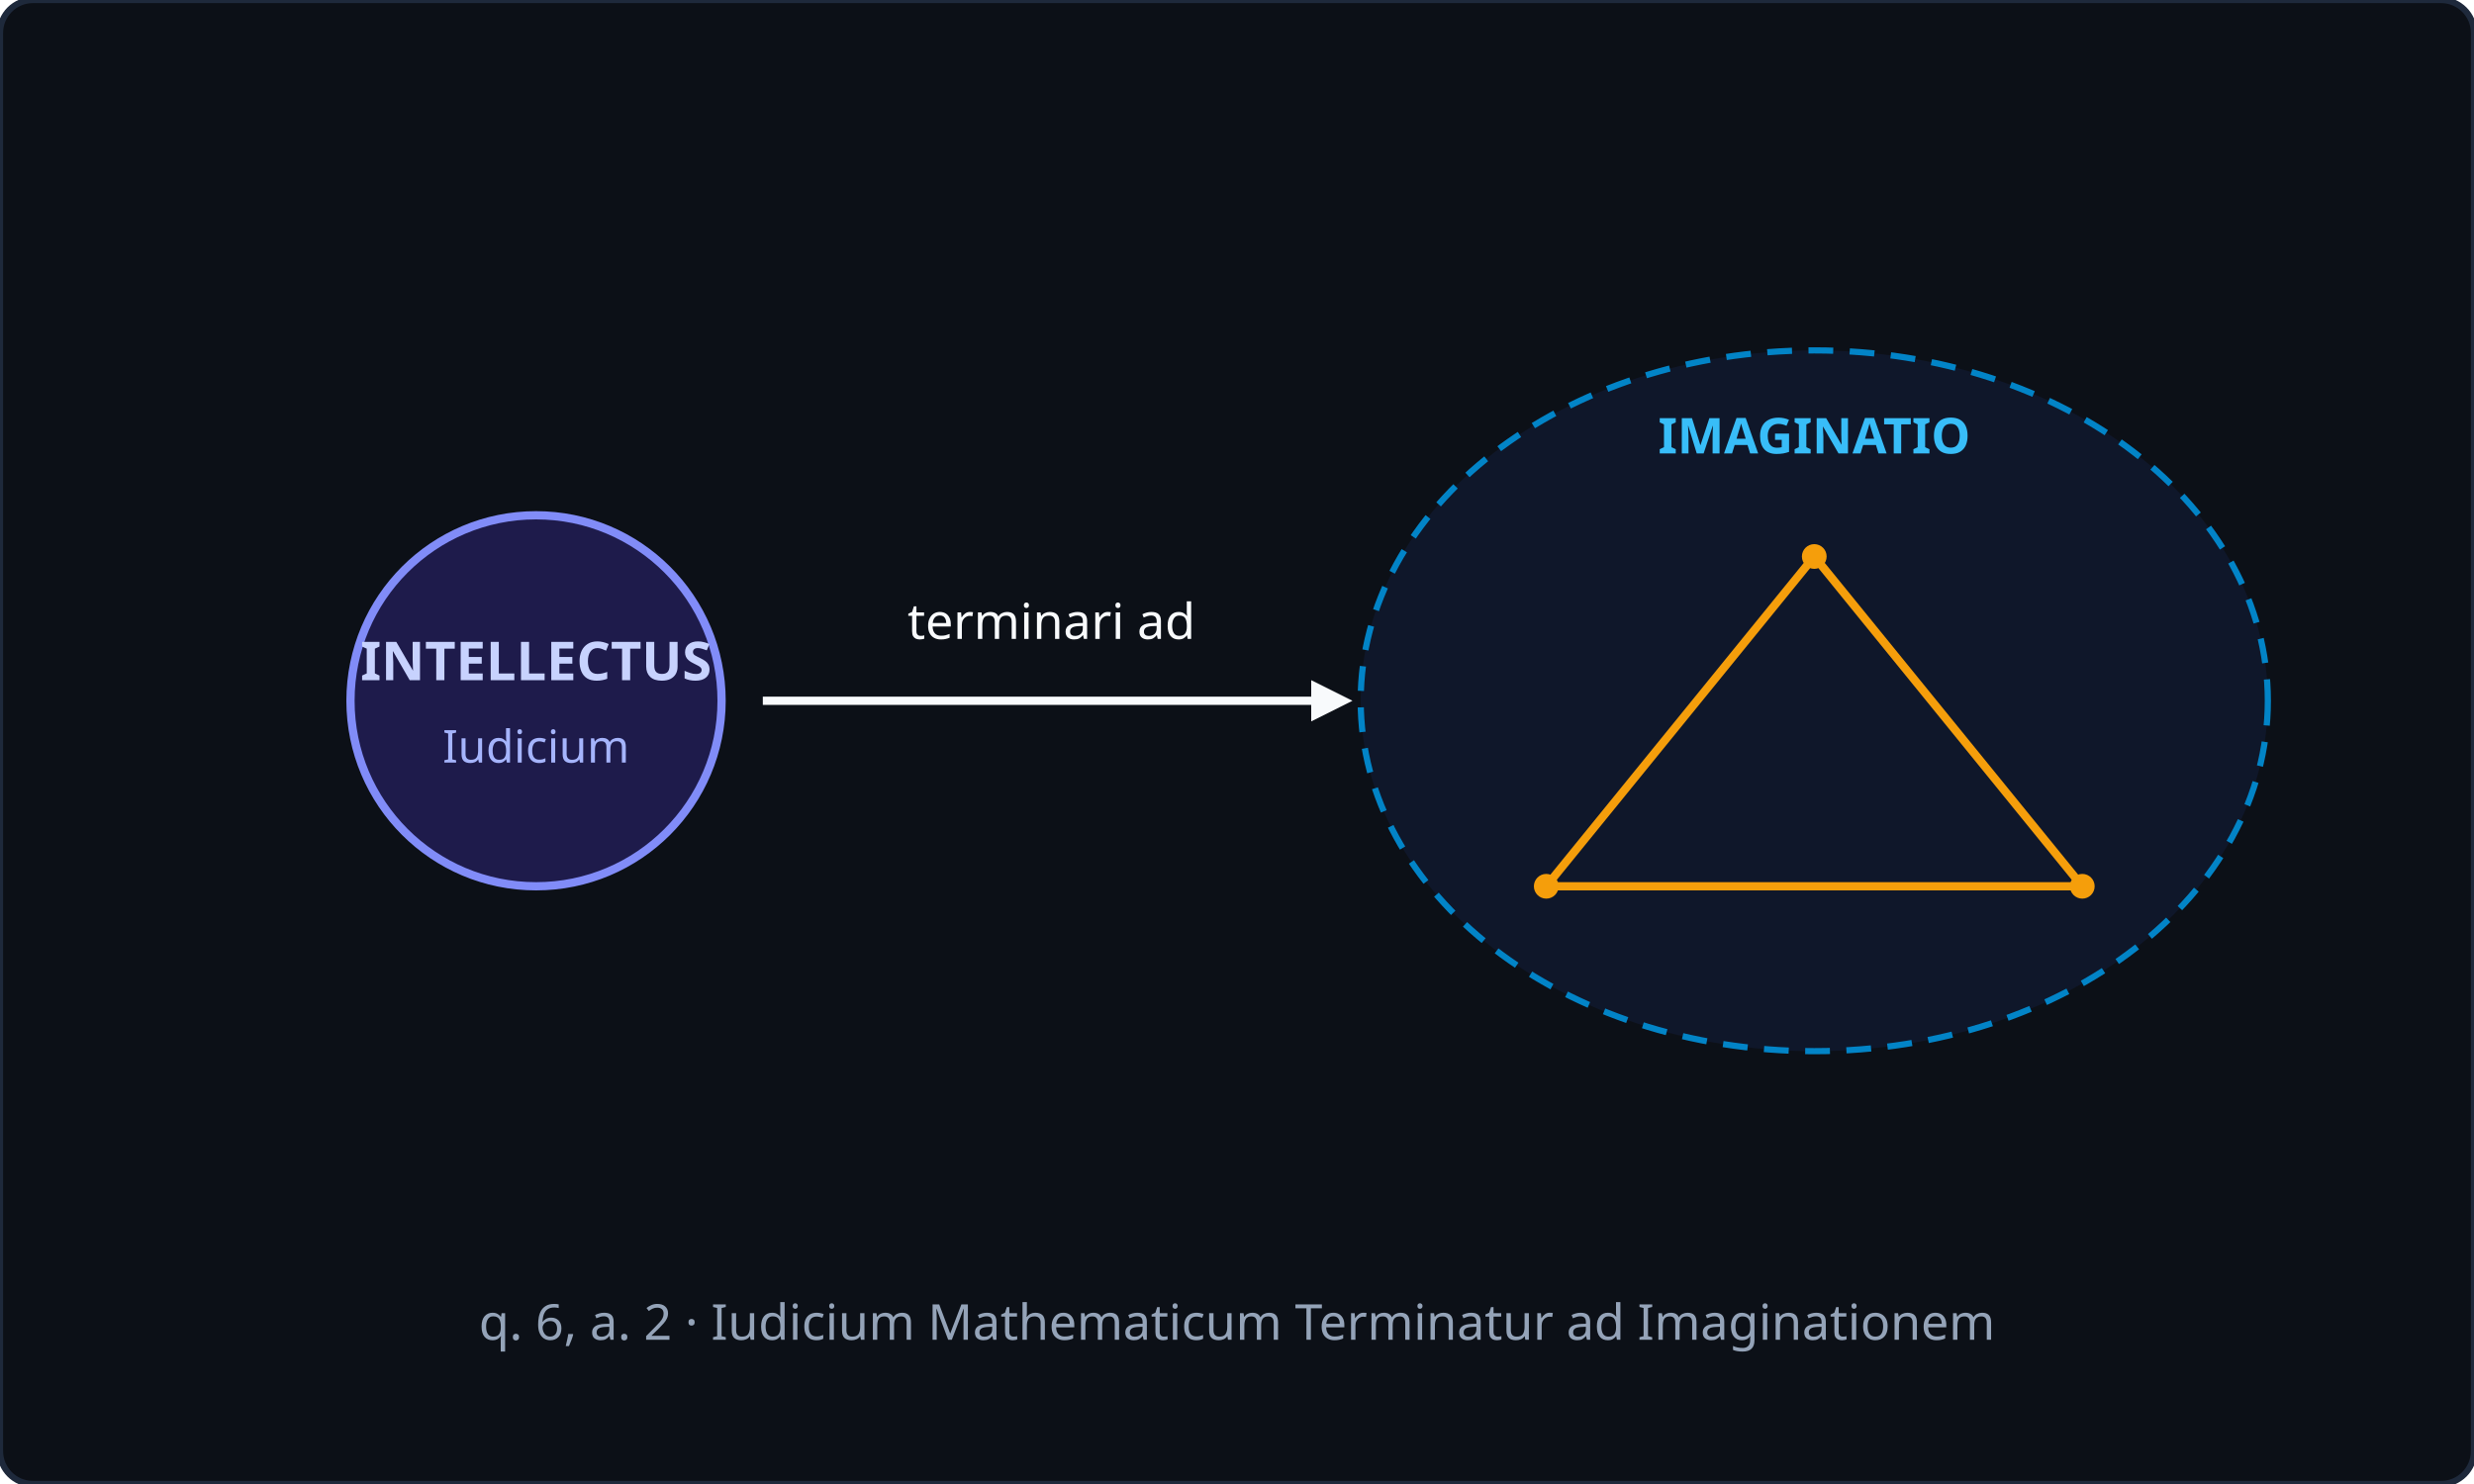
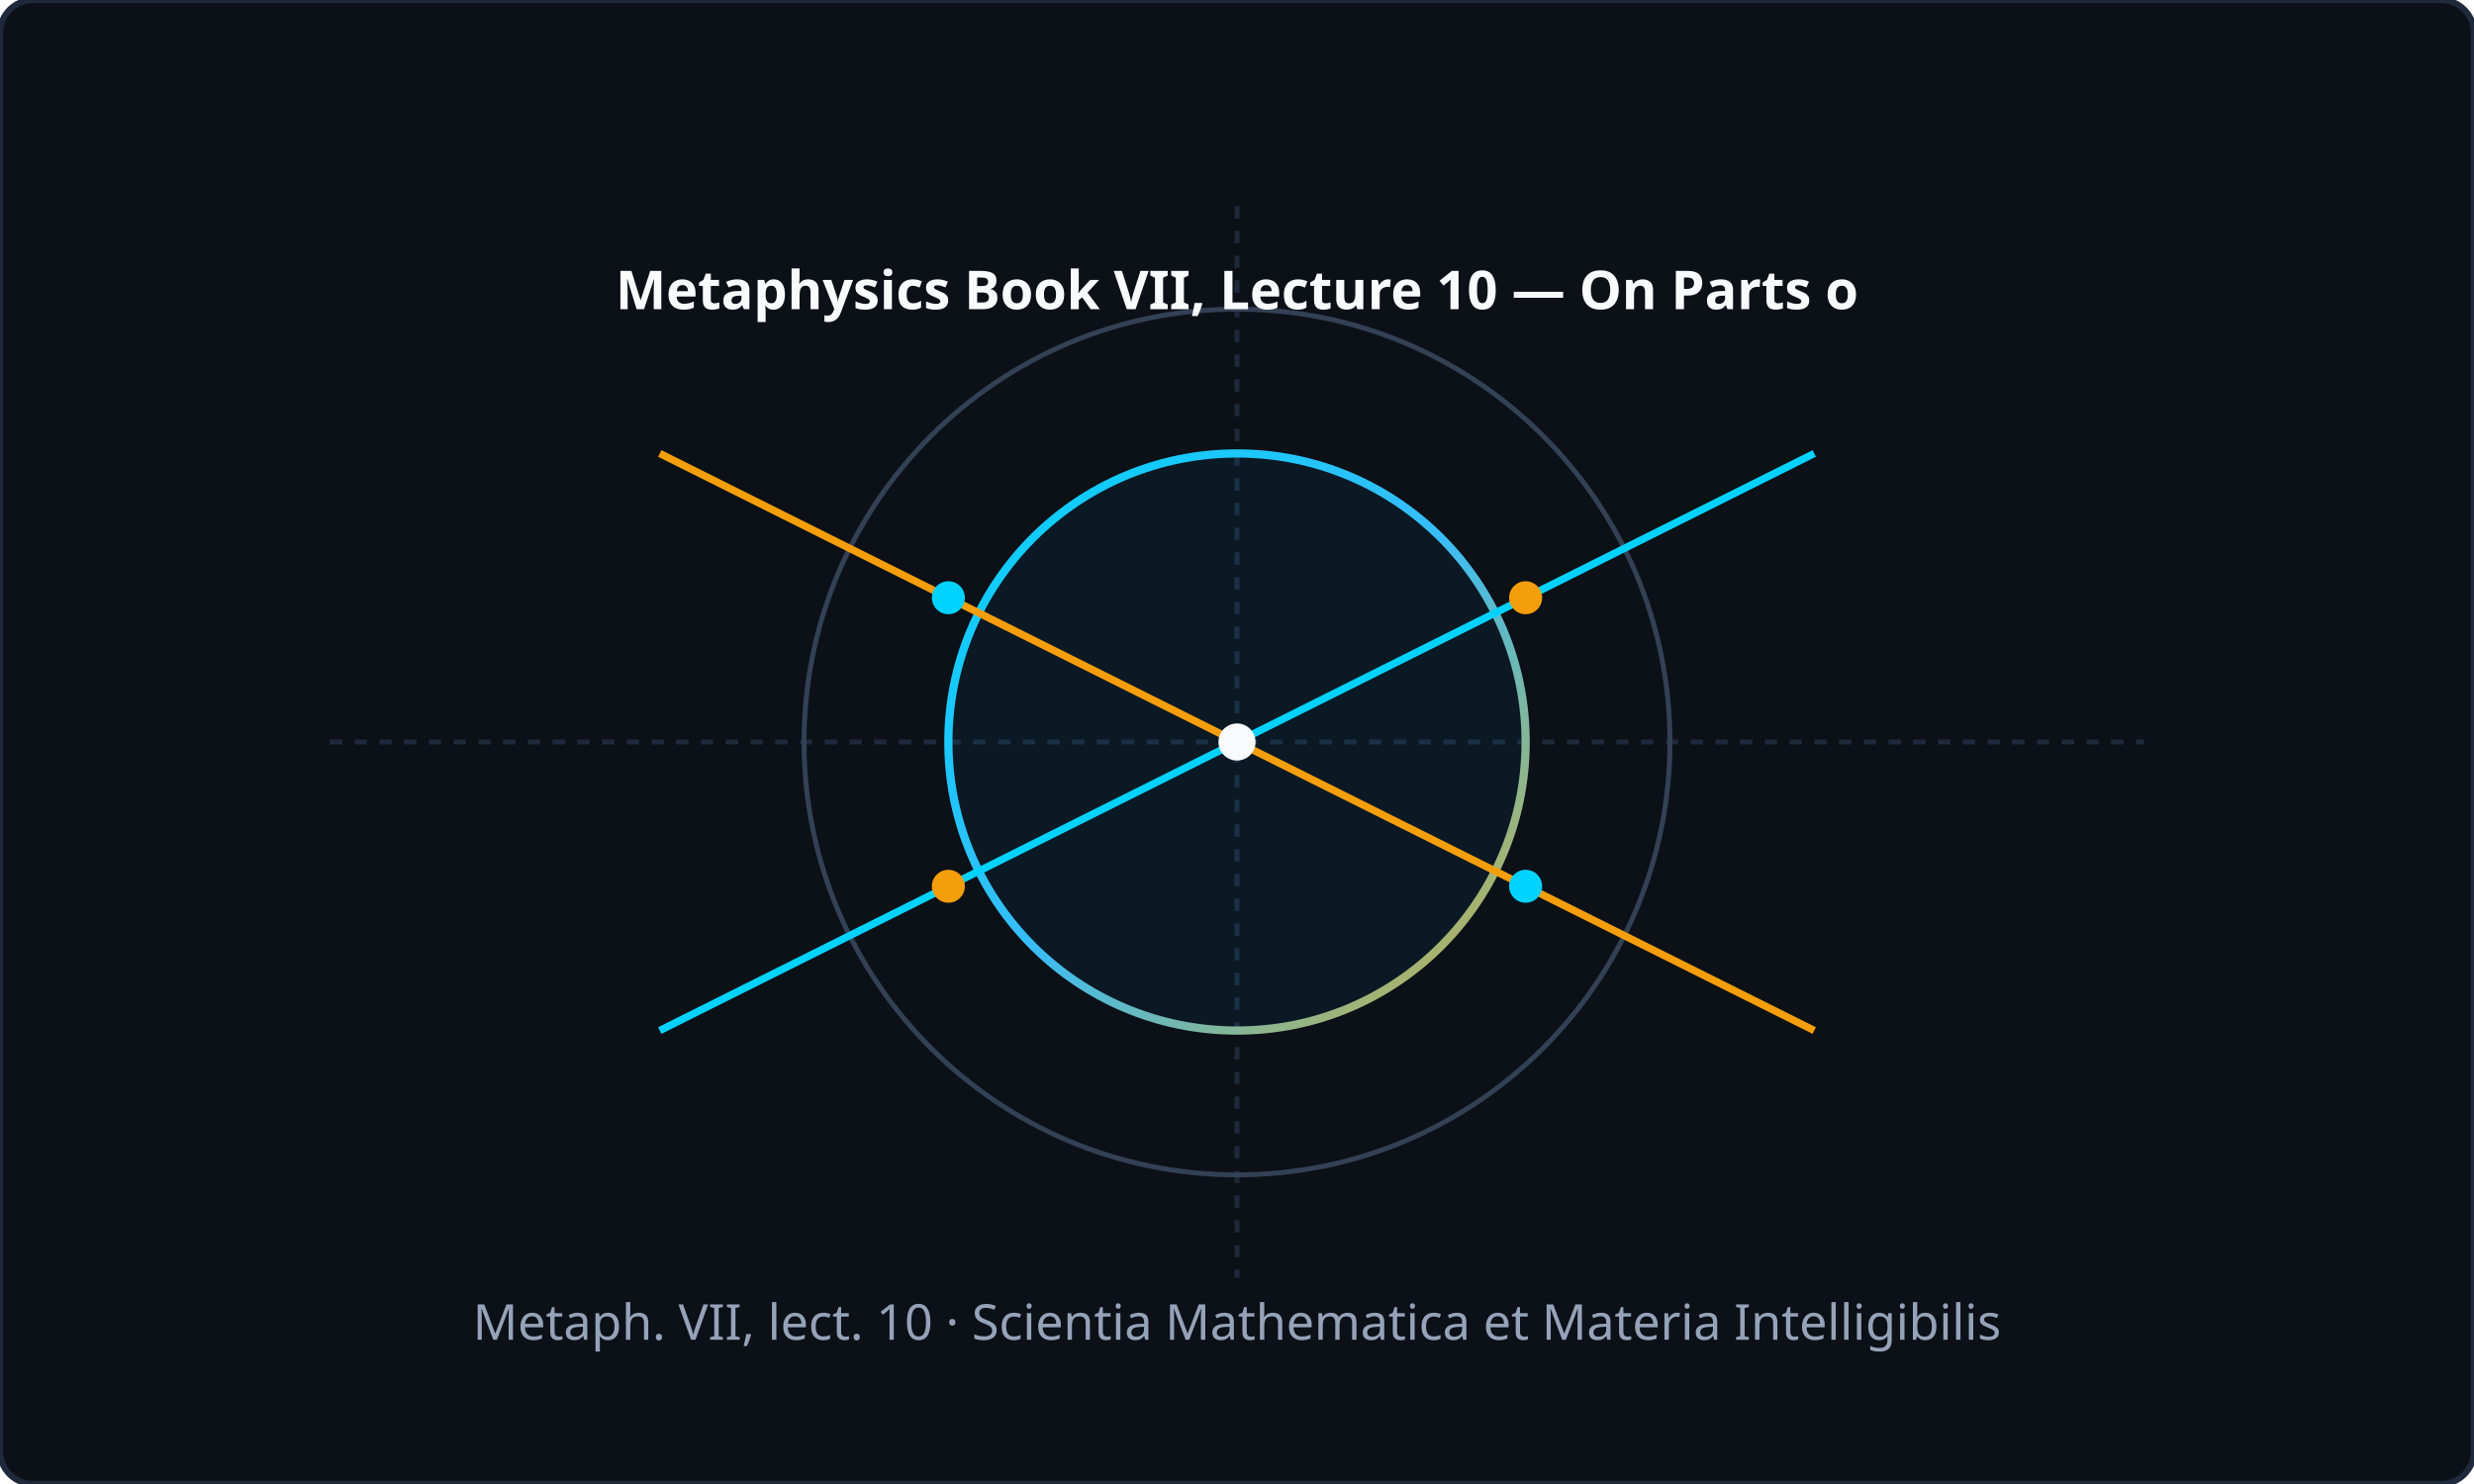
<svg xmlns="http://www.w3.org/2000/svg" viewBox="0 0 600 360" width="100%" height="auto">
  <rect width="600" height="360" rx="8" fill="#0c1017" stroke="#1e293b" stroke-width="1.5" />
-   <ellipse cx="440" cy="170" rx="110" ry="85" fill="#0f172a" stroke="#0284c7" stroke-width="1.5" stroke-dasharray="6,4" />
-   <text x="440" y="110" fill="#38bdf8" font-size="12" font-family="system-ui, sans-serif" text-anchor="middle" font-weight="600">IMAGINATIO</text>
-   <polygon points="440,135 505,215 375,215" fill="none" stroke="#f59e0b" stroke-width="2" />
-   <circle cx="440" cy="135" r="3" fill="#f59e0b" />
-   <circle cx="505" cy="215" r="3" fill="#f59e0b" />
-   <circle cx="375" cy="215" r="3" fill="#f59e0b" />
-   <circle cx="130" cy="170" r="45" fill="#1e1b4b" stroke="#818cf8" stroke-width="2" />
-   <text x="130" y="165" fill="#c7d2fe" font-size="13" font-family="system-ui, sans-serif" text-anchor="middle" font-weight="600">INTELLECTUS</text>
-   <text x="130" y="185" fill="#a5b4fc" font-size="11" font-family="system-ui, sans-serif" text-anchor="middle">Iudicium</text>
-   <path d="M185 170 L320 170" stroke="#f8fafc" stroke-width="2" />
-   <polygon points="328,170 318,165 318,175" fill="#f8fafc" />
-   <text x="255" y="155" fill="#f8fafc" font-size="12" font-family="system-ui, sans-serif" text-anchor="middle">terminari ad</text>
-   <text x="300" y="325" fill="#94a3b8" font-size="12" font-family="system-ui, sans-serif" text-anchor="middle">q. 6, a. 2 · Iudicium Mathematicum Terminatur ad Imaginationem</text>
+   <defs>
+     <linearGradient id="geomGrad" x1="0%" y1="0%" x2="100%" y2="100%">
+       <stop offset="0%" stop-color="#00d2ff" />
+       <stop offset="50%" stop-color="#38bdf8" />
+       <stop offset="100%" stop-color="#d4af37" />
+     </linearGradient>
+   </defs>
+   <line x1="80" y1="180" x2="520" y2="180" stroke="#1e293b" stroke-width="1.2" stroke-dasharray="3,3" />
+   <line x1="300" y1="50" x2="300" y2="310" stroke="#1e293b" stroke-width="1.2" stroke-dasharray="3,3" />
+   <circle cx="300" cy="180" r="105" fill="none" stroke="#334155" stroke-width="1.2" />
+   <circle cx="300" cy="180" r="70" fill="#0284c7" fill-opacity="0.08" stroke="url(#geomGrad)" stroke-width="2" />
+   <line x1="160" y1="110" x2="440" y2="250" stroke="#f59e0b" stroke-width="1.8" />
+   <line x1="160" y1="250" x2="440" y2="110" stroke="#00d2ff" stroke-width="1.8" />
+   <circle cx="300" cy="180" r="4.5" fill="#f8fafc" />
+   <circle cx="230" cy="145" r="4" fill="#00d2ff" />
+   <circle cx="370" cy="215" r="4" fill="#00d2ff" />
+   <circle cx="230" cy="215" r="4" fill="#f59e0b" />
+   <circle cx="370" cy="145" r="4" fill="#f59e0b" />
+   <text x="300" y="75" fill="#f8fafc" font-size="13" font-family="system-ui, sans-serif" text-anchor="middle" font-weight="600">Metaphysics Book VII, Lecture 10 — On Parts o</text>
+   <text x="300" y="325" fill="#94a3b8" font-size="12" font-family="system-ui, sans-serif" text-anchor="middle">Metaph. VII, lect. 10 · Scientia Mathematica et Materia Intelligibilis</text>
</svg>
